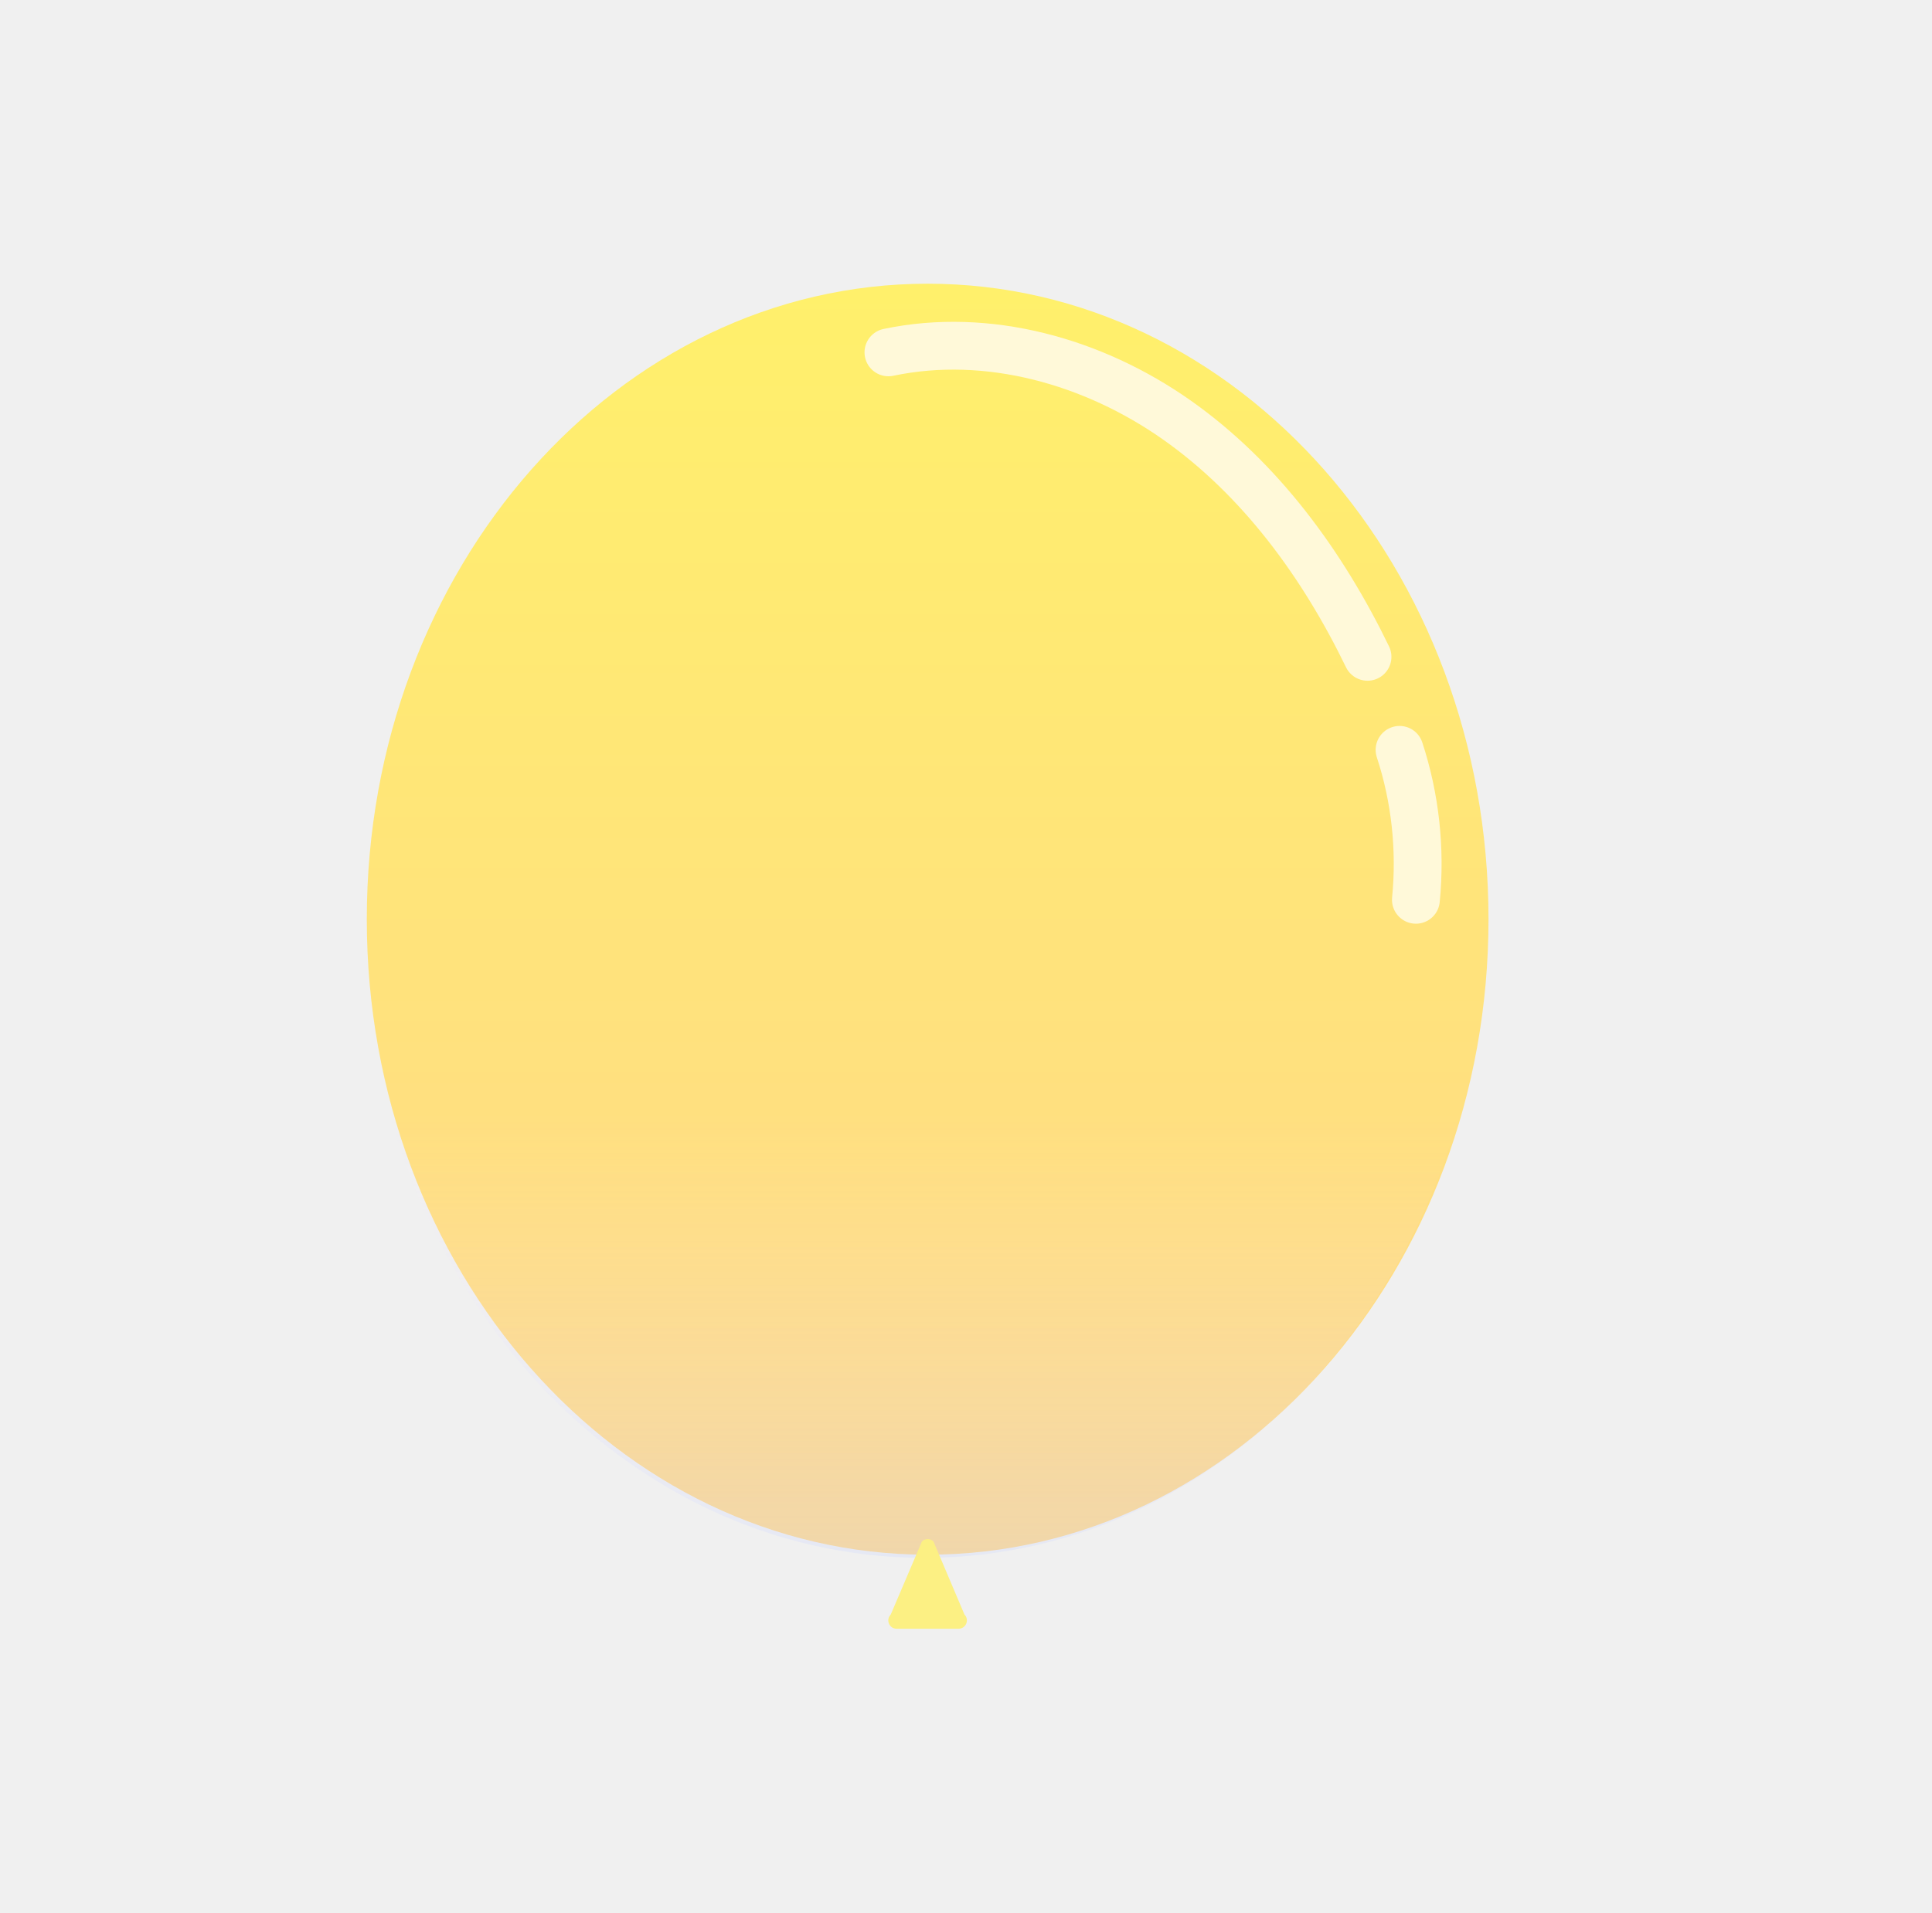
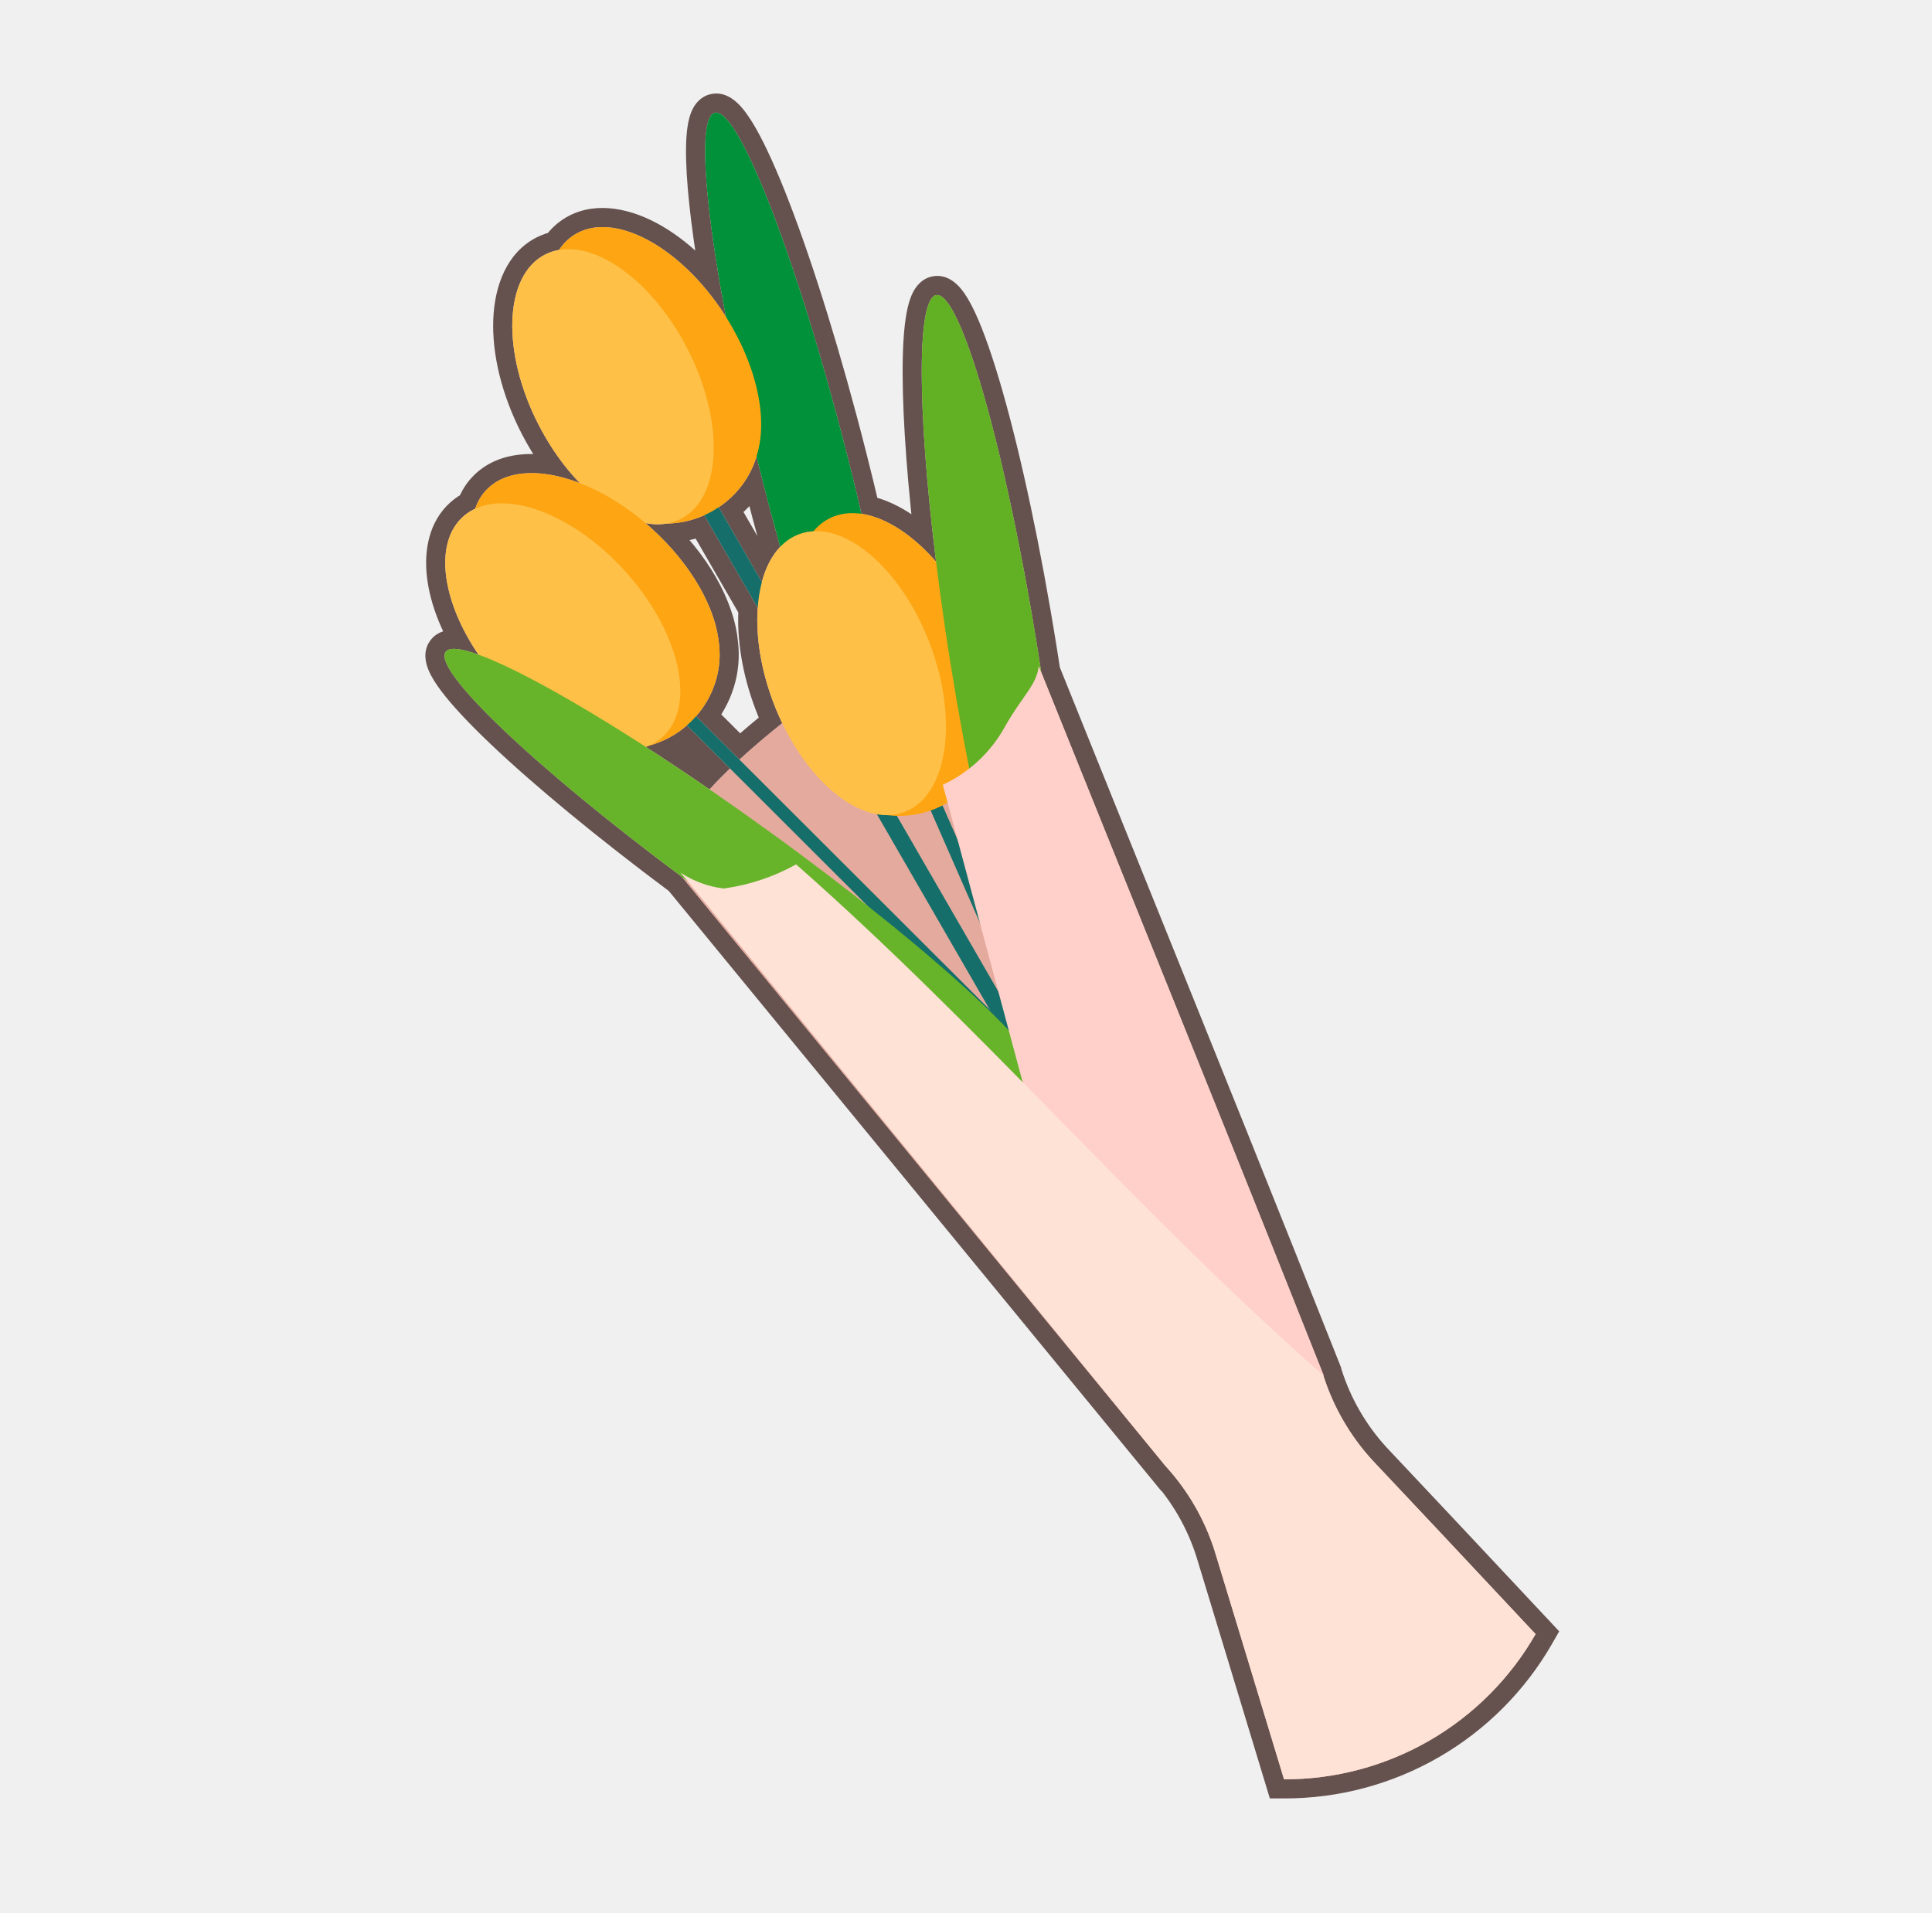
<svg xmlns="http://www.w3.org/2000/svg" width="101" height="100" viewBox="0 0 101 100" fill="none">
-   <path d="M48.495 81.295C64.688 81.295 77.815 66.417 77.815 48.065C77.815 29.713 64.688 14.835 48.495 14.835C32.302 14.835 19.175 29.713 19.175 48.065C19.175 66.417 32.302 81.295 48.495 81.295Z" fill="url(#paint0_linear_120_2657)" />
-   <path d="M48.32 81.46C64.513 81.46 77.64 66.582 77.64 48.23C77.64 29.878 64.513 15 48.32 15C32.127 15 19 29.878 19 48.23C19 66.582 32.127 81.46 48.32 81.46Z" fill="url(#paint1_linear_120_2657)" />
-   <path d="M50.42 84.425L48.8 80.605C48.635 80.435 48.365 80.435 48.195 80.605L46.565 84.425C46.295 84.7 46.485 85.165 46.865 85.165H50.115C50.5 85.165 50.69 84.695 50.42 84.425Z" fill="#FCF083" />
-   <path d="M46.445 18.425C51.635 17.335 57.16 18.89 61.52 21.96C65.88 25.03 69.145 29.505 71.49 34.345" stroke="#FFF9D9" stroke-width="2.5" stroke-miterlimit="10" stroke-linecap="round" />
-   <path d="M73.165 39.21C73.99 41.72 74.28 44.415 74.02 47.05" stroke="#FFF9D9" stroke-width="2.5" stroke-miterlimit="10" stroke-linecap="round" />
-   <defs>
-     <linearGradient id="paint0_linear_120_2657" x1="48.495" y1="14.835" x2="48.495" y2="81.295" gradientUnits="userSpaceOnUse">
-       <stop stop-color="#FFF06B" />
-       <stop offset="1" stop-color="#FFD78A" />
-     </linearGradient>
-     <linearGradient id="paint1_linear_120_2657" x1="48.32" y1="58.165" x2="48.32" y2="141.665" gradientUnits="userSpaceOnUse">
-       <stop stop-color="#FFE8FF" stop-opacity="0" />
-       <stop offset="1" stop-color="#40A3FF" />
-       <stop offset="1" stop-color="#FFE8FF" />
-     </linearGradient>
-   </defs>
+   <mask id="path-1-outside-1_391_1058" maskUnits="userSpaceOnUse" x="12.495" y="0.437" width="78.311" height="100.638" fill="black">
+     <rect fill="white" x="12.495" y="0.437" width="78.311" height="100.638" />
+     <path fill-rule="evenodd" clip-rule="evenodd" d="M37.367 5.899C38.603 5.586 41.715 13.658 44.32 23.928C44.573 24.925 44.812 25.907 45.036 26.867C46.303 27.054 47.706 27.96 48.935 29.374C47.957 21.473 47.914 15.597 48.949 15.431C50.208 15.23 52.583 23.549 54.255 34.011C54.317 34.398 54.377 34.782 54.435 35.163C55.944 38.915 57.448 42.644 58.949 46.364L58.952 46.372L58.953 46.372C62.386 54.882 65.799 63.341 69.193 71.914L69.193 71.913L69.18 71.921C69.18 71.921 69.18 71.921 69.18 71.921C69.701 73.563 70.573 75.072 71.734 76.344L75.275 80.109L80.276 85.447C78.949 87.761 77.034 89.682 74.724 91.015C72.414 92.349 69.793 93.047 67.126 93.039L65.003 86.04L63.5 81.098C62.979 79.457 62.108 77.947 60.946 76.675L60.946 76.675L60.946 76.675L35.661 45.862C28.021 40.167 22.605 35.045 23.298 34.087C23.482 33.832 24.084 33.896 25.014 34.232C23.093 31.411 22.682 28.402 24.198 27.026C24.391 26.851 24.607 26.709 24.843 26.6C24.96 26.248 25.139 25.933 25.384 25.663C26.39 24.552 28.272 24.473 30.315 25.263C29.516 24.44 28.772 23.408 28.161 22.22C26.198 18.404 26.347 14.416 28.492 13.312C28.726 13.193 28.973 13.112 29.23 13.068C29.435 12.754 29.692 12.492 30.002 12.292C32.031 10.986 35.559 12.851 37.882 16.459C37.905 16.494 37.927 16.53 37.95 16.566C36.79 10.441 36.497 6.12 37.367 5.899ZM33.758 39.053C34.826 39.742 35.944 40.486 37.095 41.278C37.431 40.909 37.792 40.542 38.164 40.184L35.908 37.931C35.315 38.448 34.632 38.801 33.923 38.989C33.869 39.012 33.814 39.033 33.758 39.053ZM39.611 31.783L36.816 26.942C36.178 27.229 35.508 27.37 34.85 27.377C34.499 27.436 34.128 27.426 33.745 27.354C33.856 27.448 33.965 27.544 34.074 27.643C36.161 29.534 37.422 31.815 37.585 33.665C37.749 34.971 37.346 36.364 36.388 37.453L38.657 39.721C39.429 39.011 40.217 38.354 40.893 37.815C40.73 37.475 40.577 37.121 40.438 36.754C39.77 35.001 39.507 33.259 39.611 31.783ZM40.785 28.594C40.468 27.454 40.153 26.274 39.846 25.062C39.745 24.662 39.645 24.264 39.548 23.869C39.238 24.91 38.558 25.864 37.57 26.525L39.828 30.435C40.027 29.684 40.349 29.054 40.785 28.594Z" />
+   </mask>
+   <path fill-rule="evenodd" clip-rule="evenodd" d="M37.367 5.899C38.603 5.586 41.715 13.658 44.32 23.928C44.573 24.925 44.812 25.907 45.036 26.867C46.303 27.054 47.706 27.96 48.935 29.374C47.957 21.473 47.914 15.597 48.949 15.431C50.208 15.23 52.583 23.549 54.255 34.011C54.317 34.398 54.377 34.782 54.435 35.163C55.944 38.915 57.448 42.644 58.949 46.364L58.952 46.372L58.953 46.372C62.386 54.882 65.799 63.341 69.193 71.914L69.193 71.913L69.18 71.921C69.18 71.921 69.18 71.921 69.18 71.921C69.701 73.563 70.573 75.072 71.734 76.344L75.275 80.109L80.276 85.447C78.949 87.761 77.034 89.682 74.724 91.015C72.414 92.349 69.793 93.047 67.126 93.039L65.003 86.04L63.5 81.098C62.979 79.457 62.108 77.947 60.946 76.675L60.946 76.675L60.946 76.675L35.661 45.862C28.021 40.167 22.605 35.045 23.298 34.087C23.482 33.832 24.084 33.896 25.014 34.232C23.093 31.411 22.682 28.402 24.198 27.026C24.391 26.851 24.607 26.709 24.843 26.6C24.96 26.248 25.139 25.933 25.384 25.663C26.39 24.552 28.272 24.473 30.315 25.263C29.516 24.44 28.772 23.408 28.161 22.22C26.198 18.404 26.347 14.416 28.492 13.312C28.726 13.193 28.973 13.112 29.23 13.068C29.435 12.754 29.692 12.492 30.002 12.292C32.031 10.986 35.559 12.851 37.882 16.459C37.905 16.494 37.927 16.53 37.95 16.566C36.79 10.441 36.497 6.12 37.367 5.899ZM33.758 39.053C34.826 39.742 35.944 40.486 37.095 41.278C37.431 40.909 37.792 40.542 38.164 40.184L35.908 37.931C35.315 38.448 34.632 38.801 33.923 38.989C33.869 39.012 33.814 39.033 33.758 39.053ZM39.611 31.783L36.816 26.942C36.178 27.229 35.508 27.37 34.85 27.377C34.499 27.436 34.128 27.426 33.745 27.354C33.856 27.448 33.965 27.544 34.074 27.643C36.161 29.534 37.422 31.815 37.585 33.665C37.749 34.971 37.346 36.364 36.388 37.453L38.657 39.721C39.429 39.011 40.217 38.354 40.893 37.815C40.73 37.475 40.577 37.121 40.438 36.754C39.77 35.001 39.507 33.259 39.611 31.783ZM40.785 28.594C40.468 27.454 40.153 26.274 39.846 25.062C39.745 24.662 39.645 24.264 39.548 23.869C39.238 24.91 38.558 25.864 37.57 26.525L39.828 30.435C40.027 29.684 40.349 29.054 40.785 28.594Z" fill="#FAB698" />
+   <path d="M44.32 23.928L45.289 23.682L44.32 23.928ZM37.367 5.899L37.121 4.93L37.121 4.93L37.367 5.899ZM45.036 26.867L44.062 27.094L44.217 27.757L44.89 27.856L45.036 26.867ZM48.935 29.374L48.18 30.03L50.33 32.503L49.927 29.251L48.935 29.374ZM48.949 15.431L49.107 16.419L49.107 16.419L48.949 15.431ZM54.255 34.011L53.268 34.169L53.268 34.169L54.255 34.011ZM54.435 35.163L53.447 35.313L53.464 35.428L53.507 35.536L54.435 35.163ZM58.949 46.364L59.876 45.989L59.876 45.989L58.949 46.364ZM58.952 46.372L59.883 46.006L59.88 45.998L58.952 46.372ZM58.953 46.372L58.022 46.738L58.025 46.746L58.953 46.372ZM69.193 71.914L68.445 72.577L70.123 71.546L69.193 71.914ZM69.193 71.913L69.941 71.25L69.4 70.639L68.693 71.047L69.193 71.913ZM69.18 71.921L68.68 71.055L67.451 71.764L68.533 72.683L69.18 71.921ZM69.18 71.921L70.133 71.618L70.046 71.345L69.828 71.159L69.18 71.921ZM71.734 76.344L70.995 77.019L71.001 77.024L71.006 77.03L71.734 76.344ZM75.275 80.109L76.005 79.425L76.004 79.424L75.275 80.109ZM80.276 85.447L81.143 85.945L81.511 85.303L81.006 84.763L80.276 85.447ZM67.126 93.039L66.169 93.329L66.383 94.037L67.123 94.039L67.126 93.039ZM65.003 86.04L65.96 85.75L65.96 85.749L65.003 86.04ZM63.5 81.098L64.457 80.807L64.453 80.796L63.5 81.098ZM60.946 76.675L60.173 77.309L60.19 77.33L60.208 77.349L60.946 76.675ZM60.946 76.675L61.719 76.041L61.181 75.385L60.446 75.809L60.946 76.675ZM60.946 76.675L60.173 77.309L60.711 77.965L61.446 77.541L60.946 76.675ZM35.661 45.862L36.434 45.228L36.357 45.133L36.259 45.06L35.661 45.862ZM23.298 34.087L22.488 33.501L22.488 33.501L23.298 34.087ZM25.014 34.232L24.675 35.172L27.578 36.219L25.841 33.669L25.014 34.232ZM24.198 27.026L23.526 26.285L23.526 26.285L24.198 27.026ZM24.843 26.6L25.263 27.507L25.656 27.326L25.793 26.915L24.843 26.6ZM25.384 25.663L26.125 26.334L26.125 26.334L25.384 25.663ZM30.315 25.263L29.955 26.196L31.033 24.567L30.315 25.263ZM28.161 22.22L29.05 21.762L28.161 22.22ZM28.492 13.312L28.035 12.423L28.492 13.312ZM29.23 13.068L29.399 14.053L29.829 13.98L30.068 13.614L29.23 13.068ZM30.002 12.292L30.543 13.133L30.002 12.292ZM37.882 16.459L38.722 15.917L38.722 15.917L37.882 16.459ZM37.95 16.566L37.104 17.099L38.932 16.38L37.95 16.566ZM37.095 41.278L36.529 42.102L37.248 42.596L37.835 41.951L37.095 41.278ZM33.758 39.053L33.425 38.11L31.505 38.789L33.216 39.893L33.758 39.053ZM38.164 40.184L38.857 40.905L39.592 40.198L38.87 39.477L38.164 40.184ZM35.908 37.931L36.614 37.223L35.954 36.564L35.251 37.177L35.908 37.931ZM33.923 38.989L33.667 38.022L33.597 38.041L33.531 38.069L33.923 38.989ZM36.816 26.942L37.682 26.442L37.231 25.661L36.408 26.03L36.816 26.942ZM39.611 31.783L40.609 31.853L40.63 31.548L40.477 31.283L39.611 31.783ZM34.85 27.377L34.839 26.377L34.762 26.378L34.686 26.391L34.85 27.377ZM33.745 27.354L33.931 26.371L30.225 25.671L33.097 28.115L33.745 27.354ZM34.074 27.643L34.746 26.902L34.074 27.643ZM37.585 33.665L36.589 33.752L36.59 33.771L36.593 33.789L37.585 33.665ZM36.388 37.453L35.637 36.793L35.017 37.497L35.681 38.161L36.388 37.453ZM38.657 39.721L37.95 40.428L38.629 41.106L39.334 40.456L38.657 39.721ZM40.893 37.815L41.516 38.598L42.14 38.101L41.795 37.383L40.893 37.815ZM40.438 36.754L41.372 36.398L40.438 36.754ZM39.846 25.062L38.877 25.308L38.877 25.308L39.846 25.062ZM40.785 28.594L41.51 29.283L41.9 28.872L41.748 28.326L40.785 28.594ZM39.548 23.869L40.52 23.63L39.642 20.054L38.59 23.583L39.548 23.869ZM37.57 26.525L37.014 25.694L36.236 26.215L36.704 27.025L37.57 26.525ZM39.828 30.435L38.962 30.935L40.173 33.033L40.794 30.692L39.828 30.435ZM45.289 23.682C43.98 18.521 42.54 13.895 41.263 10.585C40.627 8.936 40.019 7.579 39.474 6.638C39.205 6.175 38.922 5.76 38.625 5.459C38.393 5.225 37.845 4.746 37.121 4.93L37.613 6.868C37.198 6.974 37.018 6.678 37.203 6.866C37.323 6.987 37.506 7.231 37.743 7.641C38.211 8.447 38.775 9.69 39.397 11.304C40.637 14.519 42.055 19.064 43.351 24.174L45.289 23.682ZM46.01 26.64C45.784 25.674 45.544 24.686 45.289 23.682L43.351 24.174C43.602 25.165 43.84 26.141 44.062 27.094L46.01 26.64ZM49.69 28.718C48.376 27.207 46.776 26.113 45.182 25.878L44.89 27.856C45.831 27.995 47.035 28.712 48.18 30.03L49.69 28.718ZM48.791 14.444C48.174 14.543 47.857 15.026 47.717 15.307C47.559 15.623 47.459 16.004 47.389 16.39C47.246 17.177 47.185 18.244 47.187 19.503C47.191 22.036 47.451 25.525 47.942 29.497L49.927 29.251C49.441 25.322 49.191 21.922 49.187 19.5C49.185 18.282 49.246 17.356 49.357 16.747C49.413 16.436 49.472 16.269 49.506 16.201C49.557 16.098 49.466 16.361 49.107 16.419L48.791 14.444ZM55.243 33.854C54.403 28.596 53.383 23.859 52.409 20.448C51.923 18.749 51.439 17.342 50.981 16.356C50.755 15.871 50.51 15.432 50.241 15.106C50.031 14.852 49.529 14.326 48.791 14.444L49.107 16.419C48.684 16.486 48.531 16.176 48.699 16.379C48.807 16.511 48.968 16.771 49.167 17.2C49.56 18.045 50.011 19.334 50.486 20.997C51.432 24.31 52.436 28.965 53.268 34.169L55.243 33.854ZM55.424 35.012C55.365 34.629 55.305 34.242 55.243 33.854L53.268 34.169C53.329 34.553 53.389 34.935 53.447 35.313L55.424 35.012ZM59.876 45.989C58.376 42.27 56.871 38.541 55.363 34.79L53.507 35.536C55.016 39.289 56.521 43.018 58.022 46.738L59.876 45.989ZM59.88 45.998L59.876 45.989L58.022 46.738L58.025 46.746L59.88 45.998ZM59.883 46.006L59.883 46.006L58.022 46.738L58.022 46.738L59.883 46.006ZM70.123 71.546C66.728 62.97 63.313 54.507 59.88 45.998L58.025 46.746C61.459 55.256 64.871 63.713 68.263 72.282L70.123 71.546ZM68.445 72.577L68.445 72.577L69.942 71.25L69.941 71.25L68.445 72.577ZM69.68 72.787L69.693 72.779L68.693 71.047L68.68 71.055L69.68 72.787ZM69.828 71.159C69.833 71.164 69.837 71.168 69.84 71.17C69.842 71.171 69.844 71.173 69.844 71.173C69.844 71.173 69.844 71.173 69.844 71.173C69.844 71.173 69.844 71.173 69.844 71.173C69.844 71.173 69.844 71.173 69.844 71.173C69.844 71.173 69.843 71.173 69.843 71.173C69.843 71.172 69.843 71.172 69.843 71.172C69.842 71.171 69.841 71.171 69.84 71.169C69.837 71.167 69.833 71.164 69.827 71.159L68.533 72.683C68.527 72.678 68.523 72.675 68.52 72.673C68.518 72.671 68.516 72.669 68.517 72.669C68.517 72.669 68.517 72.669 68.517 72.669C68.517 72.669 68.517 72.669 68.517 72.669C68.517 72.669 68.517 72.669 68.517 72.669C68.517 72.669 68.517 72.669 68.517 72.669C68.517 72.67 68.517 72.67 68.518 72.67C68.518 72.671 68.519 72.672 68.52 72.673C68.523 72.675 68.527 72.679 68.533 72.683L69.828 71.159ZM72.473 75.67C71.409 74.505 70.611 73.123 70.133 71.618L68.227 72.224C68.792 74.004 69.737 75.639 70.995 77.019L72.473 75.67ZM76.004 79.424L72.462 75.659L71.006 77.03L74.547 80.794L76.004 79.424ZM81.006 84.763L76.005 79.425L74.546 80.793L79.546 86.131L81.006 84.763ZM75.224 91.881C77.686 90.46 79.729 88.411 81.143 85.945L79.408 84.95C78.169 87.11 76.381 88.904 74.224 90.149L75.224 91.881ZM67.123 94.039C69.966 94.048 72.761 93.303 75.224 91.881L74.224 90.149C72.067 91.394 69.619 92.047 67.129 92.039L67.123 94.039ZM64.046 86.33L66.169 93.329L68.082 92.749L65.96 85.75L64.046 86.33ZM62.543 81.389L64.046 86.331L65.96 85.749L64.457 80.807L62.543 81.389ZM60.208 77.349C61.271 78.515 62.069 79.897 62.547 81.401L64.453 80.796C63.888 79.016 62.944 77.38 61.685 76.001L60.208 77.349ZM60.173 77.309L60.173 77.309L61.719 76.041L61.719 76.041L60.173 77.309ZM61.446 77.541L61.446 77.541L60.446 75.809L60.446 75.809L61.446 77.541ZM34.888 46.497L60.173 77.309L61.719 76.041L36.434 45.228L34.888 46.497ZM22.488 33.501C22.078 34.067 22.268 34.704 22.388 35.004C22.533 35.369 22.779 35.752 23.064 36.131C23.643 36.901 24.541 37.854 25.666 38.923C27.927 41.072 31.224 43.802 35.064 46.664L36.259 45.06C32.459 42.228 29.228 39.549 27.044 37.473C25.946 36.43 25.142 35.567 24.662 34.929C24.417 34.604 24.294 34.386 24.246 34.264C24.172 34.079 24.344 34.346 24.108 34.673L22.488 33.501ZM25.353 33.291C24.859 33.112 24.382 32.979 23.966 32.942C23.639 32.912 22.921 32.901 22.488 33.501L24.108 34.673C23.98 34.85 23.821 34.908 23.759 34.924C23.707 34.937 23.705 34.926 23.787 34.934C23.95 34.948 24.239 35.015 24.675 35.172L25.353 33.291ZM23.526 26.285C22.441 27.27 22.149 28.746 22.324 30.206C22.501 31.678 23.16 33.285 24.188 34.794L25.841 33.669C24.948 32.358 24.44 31.05 24.31 29.968C24.179 28.875 24.439 28.157 24.87 27.766L23.526 26.285ZM24.424 25.692C24.099 25.842 23.797 26.04 23.526 26.285L24.87 27.766C24.985 27.662 25.116 27.576 25.263 27.507L24.424 25.692ZM24.643 24.991C24.298 25.371 24.051 25.811 23.894 26.285L25.793 26.915C25.868 26.686 25.98 26.494 26.125 26.334L24.643 24.991ZM30.676 24.331C28.52 23.497 26.082 23.403 24.643 24.991L26.125 26.334C26.698 25.701 28.024 25.45 29.955 26.196L30.676 24.331ZM27.271 22.677C27.925 23.948 28.725 25.061 29.598 25.96L31.033 24.567C30.306 23.818 29.619 22.869 29.05 21.762L27.271 22.677ZM28.035 12.423C26.498 13.214 25.853 14.935 25.787 16.712C25.719 18.525 26.227 20.646 27.271 22.677L29.05 21.762C28.132 19.978 27.733 18.197 27.785 16.786C27.839 15.34 28.341 14.515 28.95 14.202L28.035 12.423ZM29.061 12.082C28.707 12.143 28.362 12.255 28.035 12.423L28.95 14.202C29.089 14.13 29.238 14.081 29.399 14.053L29.061 12.082ZM29.46 11.451C29.024 11.732 28.669 12.098 28.393 12.521L30.068 13.614C30.201 13.41 30.36 13.251 30.543 13.133L29.46 11.451ZM38.722 15.917C37.486 13.996 35.903 12.497 34.299 11.649C32.727 10.817 30.914 10.516 29.46 11.451L30.543 13.133C31.119 12.762 32.084 12.74 33.364 13.417C34.612 14.076 35.955 15.313 37.041 17L38.722 15.917ZM38.795 16.032C38.771 15.994 38.747 15.955 38.722 15.917L37.041 17C37.062 17.033 37.083 17.066 37.104 17.099L38.795 16.032ZM37.121 4.93C36.599 5.062 36.325 5.463 36.194 5.735C36.057 6.018 35.983 6.344 35.938 6.655C35.847 7.286 35.843 8.118 35.899 9.077C36.012 11.011 36.384 13.67 36.967 16.752L38.932 16.38C38.356 13.336 38.002 10.772 37.896 8.96C37.842 8.046 37.855 7.372 37.918 6.94C37.95 6.719 37.986 6.623 37.995 6.604C38.01 6.573 37.917 6.791 37.613 6.868L37.121 4.93ZM37.662 40.454C36.503 39.657 35.377 38.907 34.3 38.213L33.216 39.893C34.276 40.577 35.385 41.316 36.529 42.102L37.662 40.454ZM37.47 39.464C37.086 39.834 36.709 40.217 36.355 40.605L37.835 41.951C38.153 41.602 38.498 41.251 38.857 40.905L37.47 39.464ZM35.201 38.638L37.457 40.892L38.87 39.477L36.614 37.223L35.201 38.638ZM34.178 39.956C35.035 39.729 35.855 39.304 36.565 38.685L35.251 37.177C34.774 37.593 34.229 37.873 33.667 38.022L34.178 39.956ZM34.092 39.996C34.167 39.969 34.242 39.94 34.315 39.909L33.531 38.069C33.496 38.084 33.461 38.097 33.425 38.11L34.092 39.996ZM35.95 27.442L38.745 32.283L40.477 31.283L37.682 26.442L35.95 27.442ZM34.861 28.377C35.655 28.368 36.46 28.198 37.225 27.855L36.408 26.03C35.895 26.259 35.361 26.372 34.839 26.377L34.861 28.377ZM33.559 28.336C34.042 28.427 34.532 28.444 35.014 28.363L34.686 26.391C34.465 26.427 34.214 26.425 33.931 26.371L33.559 28.336ZM34.746 26.902C34.629 26.796 34.512 26.693 34.393 26.592L33.097 28.115C33.2 28.203 33.302 28.292 33.403 28.384L34.746 26.902ZM38.581 33.577C38.389 31.397 36.95 28.9 34.746 26.902L33.403 28.384C35.372 30.169 36.455 32.233 36.589 33.752L38.581 33.577ZM37.138 38.114C38.285 36.811 38.777 35.132 38.577 33.54L36.593 33.789C36.721 34.809 36.407 35.918 35.637 36.793L37.138 38.114ZM39.364 39.013L37.094 36.746L35.681 38.161L37.95 40.428L39.364 39.013ZM40.27 37.033C39.581 37.582 38.774 38.254 37.98 38.985L39.334 40.456C40.083 39.767 40.852 39.126 41.516 38.598L40.27 37.033ZM39.503 37.11C39.653 37.502 39.816 37.882 39.992 38.248L41.795 37.383C41.643 37.067 41.502 36.739 41.372 36.398L39.503 37.11ZM38.614 31.712C38.498 33.352 38.791 35.239 39.503 37.11L41.372 36.398C40.749 34.762 40.516 33.166 40.609 31.853L38.614 31.712ZM38.877 25.308C39.186 26.527 39.502 27.715 39.822 28.863L41.748 28.326C41.433 27.194 41.121 26.02 40.816 24.816L38.877 25.308ZM38.577 24.107C38.675 24.505 38.775 24.905 38.877 25.308L40.816 24.816C40.715 24.418 40.616 24.023 40.52 23.63L38.577 24.107ZM38.126 27.356C39.309 26.566 40.13 25.418 40.507 24.154L38.59 23.583C38.346 24.402 37.808 25.163 37.014 25.694L38.126 27.356ZM40.694 29.935L38.436 26.025L36.704 27.025L38.962 30.935L40.694 29.935ZM40.06 27.905C39.48 28.516 39.091 29.311 38.861 30.179L40.794 30.692C40.962 30.058 41.218 29.591 41.51 29.283L40.06 27.905Z" fill="#65524E" mask="url(#path-1-outside-1_391_1058)" />
+   <path d="M44.32 23.928C41.715 13.657 38.603 5.586 37.367 5.899C36.132 6.212 37.242 14.792 39.846 25.062C42.451 35.333 45.563 43.404 46.799 43.091C48.034 42.778 46.924 34.198 44.32 23.928Z" fill="#00913A" />
+   <path d="M69.193 71.914L54.308 34.87C53.301 31.526 42.759 36.404 42.759 36.404C42.759 36.404 33.142 43.164 35.535 45.709L60.946 76.675" fill="#E4AA9E" />
+   <path d="M36.807 25.203L36.06 25.633L56.968 61.846L57.714 61.416L36.807 25.203Z" fill="#156E69" />
+   <path d="M37.283 26.704C39.564 25.387 40.407 22.578 39.167 20.429C37.926 18.28 35.072 17.606 32.79 18.923C30.509 20.24 29.666 23.049 30.906 25.198C32.147 27.347 35.002 28.021 37.283 26.704Z" fill="#FDA513" />
+   <path d="M38.415 25.356C40.444 24.05 40.205 20.066 37.882 16.459C35.559 12.851 32.031 10.986 30.002 12.292C27.973 13.599 28.212 17.582 30.535 21.19C32.858 24.797 36.386 26.663 38.415 25.356Z" fill="#FDA513" />
+   <path d="M35.931 18.223C33.969 14.407 30.638 12.209 28.492 13.313C26.346 14.416 26.198 18.404 28.161 22.22C30.123 26.036 33.454 28.234 35.6 27.13C37.746 26.027 37.894 22.039 35.931 18.223Z" fill="#FFC047" />
+   <path d="M35.312 36.38L34.834 36.858L51.487 53.494L51.965 53.015L35.312 36.38Z" fill="#156E69" />
+   <path d="M36.166 37.69C38.028 35.826 38.114 32.894 36.358 31.14C34.603 29.387 31.671 29.476 29.81 31.34C27.948 33.203 27.862 36.135 29.617 37.889C31.372 39.642 34.304 39.553 36.166 37.69Z" fill="#FDA513" />
+   <path d="M36.896 36.098C38.517 34.31 37.254 30.525 34.074 27.643C30.895 24.762 27.004 23.875 25.384 25.663C23.763 27.451 25.026 31.236 28.206 34.118C31.385 36.999 35.276 37.886 36.896 36.098Z" fill="#FDA513" />
+   <path d="M34.644 38.529C36.43 36.907 35.54 33.017 32.656 29.84C29.771 26.664 25.985 25.404 24.198 27.026C22.412 28.648 23.302 32.538 26.186 35.715C29.071 38.891 32.857 40.152 34.644 38.529Z" fill="#FFC047" />
+   <path d="M48.602 40.585L47.985 40.856L57.394 62.332L58.012 62.061L48.602 40.585Z" fill="#156E69" />
+   <path d="M51.58 36.212C50.586 33.939 47.823 32.953 45.41 34.008C42.997 35.064 41.847 37.763 42.841 40.036C43.836 42.309 46.598 43.295 49.011 42.24C51.425 41.184 52.575 38.485 51.58 36.212Z" fill="#FDA513" />
+   <path d="M50.744 32.114C48.836 28.271 45.537 26.026 43.375 27.099C41.214 28.172 41.009 32.158 42.918 36.001C44.826 39.844 48.126 42.089 50.287 41.016C52.448 39.942 52.653 35.957 50.744 32.114Z" fill="#FDA513" />
+   <path d="M48.604 33.644C47.077 29.634 44.011 27.08 41.756 27.939C39.501 28.797 38.911 32.744 40.438 36.754C41.965 40.764 45.031 43.318 47.286 42.459C49.541 41.601 50.131 37.654 48.604 33.644Z" fill="#FFC047" />
+   <path d="M54.255 34.011C52.584 23.549 50.208 15.23 48.949 15.431C47.691 15.633 48.026 24.277 49.698 34.74C51.37 45.203 53.746 53.521 55.004 53.32C56.263 53.119 55.928 44.474 54.255 34.011Z" fill="#62B024" />
+   <path d="M54.382 56.58C55.129 55.548 48.777 49.675 40.193 43.464C31.609 37.253 24.045 33.054 23.298 34.087C22.55 35.12 28.903 40.992 37.487 47.203C46.071 53.414 53.635 57.613 54.382 56.58Z" fill="#67B42A" />
+   <path d="M57.309 70.745C57.042 69.975 49.288 41.037 49.288 41.037C50.678 40.387 51.824 39.308 52.557 37.96C53.435 36.405 54.219 35.792 54.298 34.823C59.306 47.28 64.27 59.478 69.193 71.914L57.309 70.745Z" fill="#FFD0CA" />
+   <path d="M80.276 85.447L75.275 80.109L71.734 76.345C70.573 75.072 69.701 73.563 69.18 71.921C59.429 63.34 51.37 53.781 41.619 45.199C40.447 45.851 39.163 46.279 37.834 46.46C37.028 46.365 36.255 46.081 35.579 45.63L60.946 76.675C62.108 77.948 62.979 79.457 63.5 81.099L65.003 86.04L67.126 93.04C69.793 93.047 72.414 92.349 74.724 91.016C77.034 89.682 78.949 87.761 80.276 85.447Z" fill="#FFE2D6" />
</svg>
